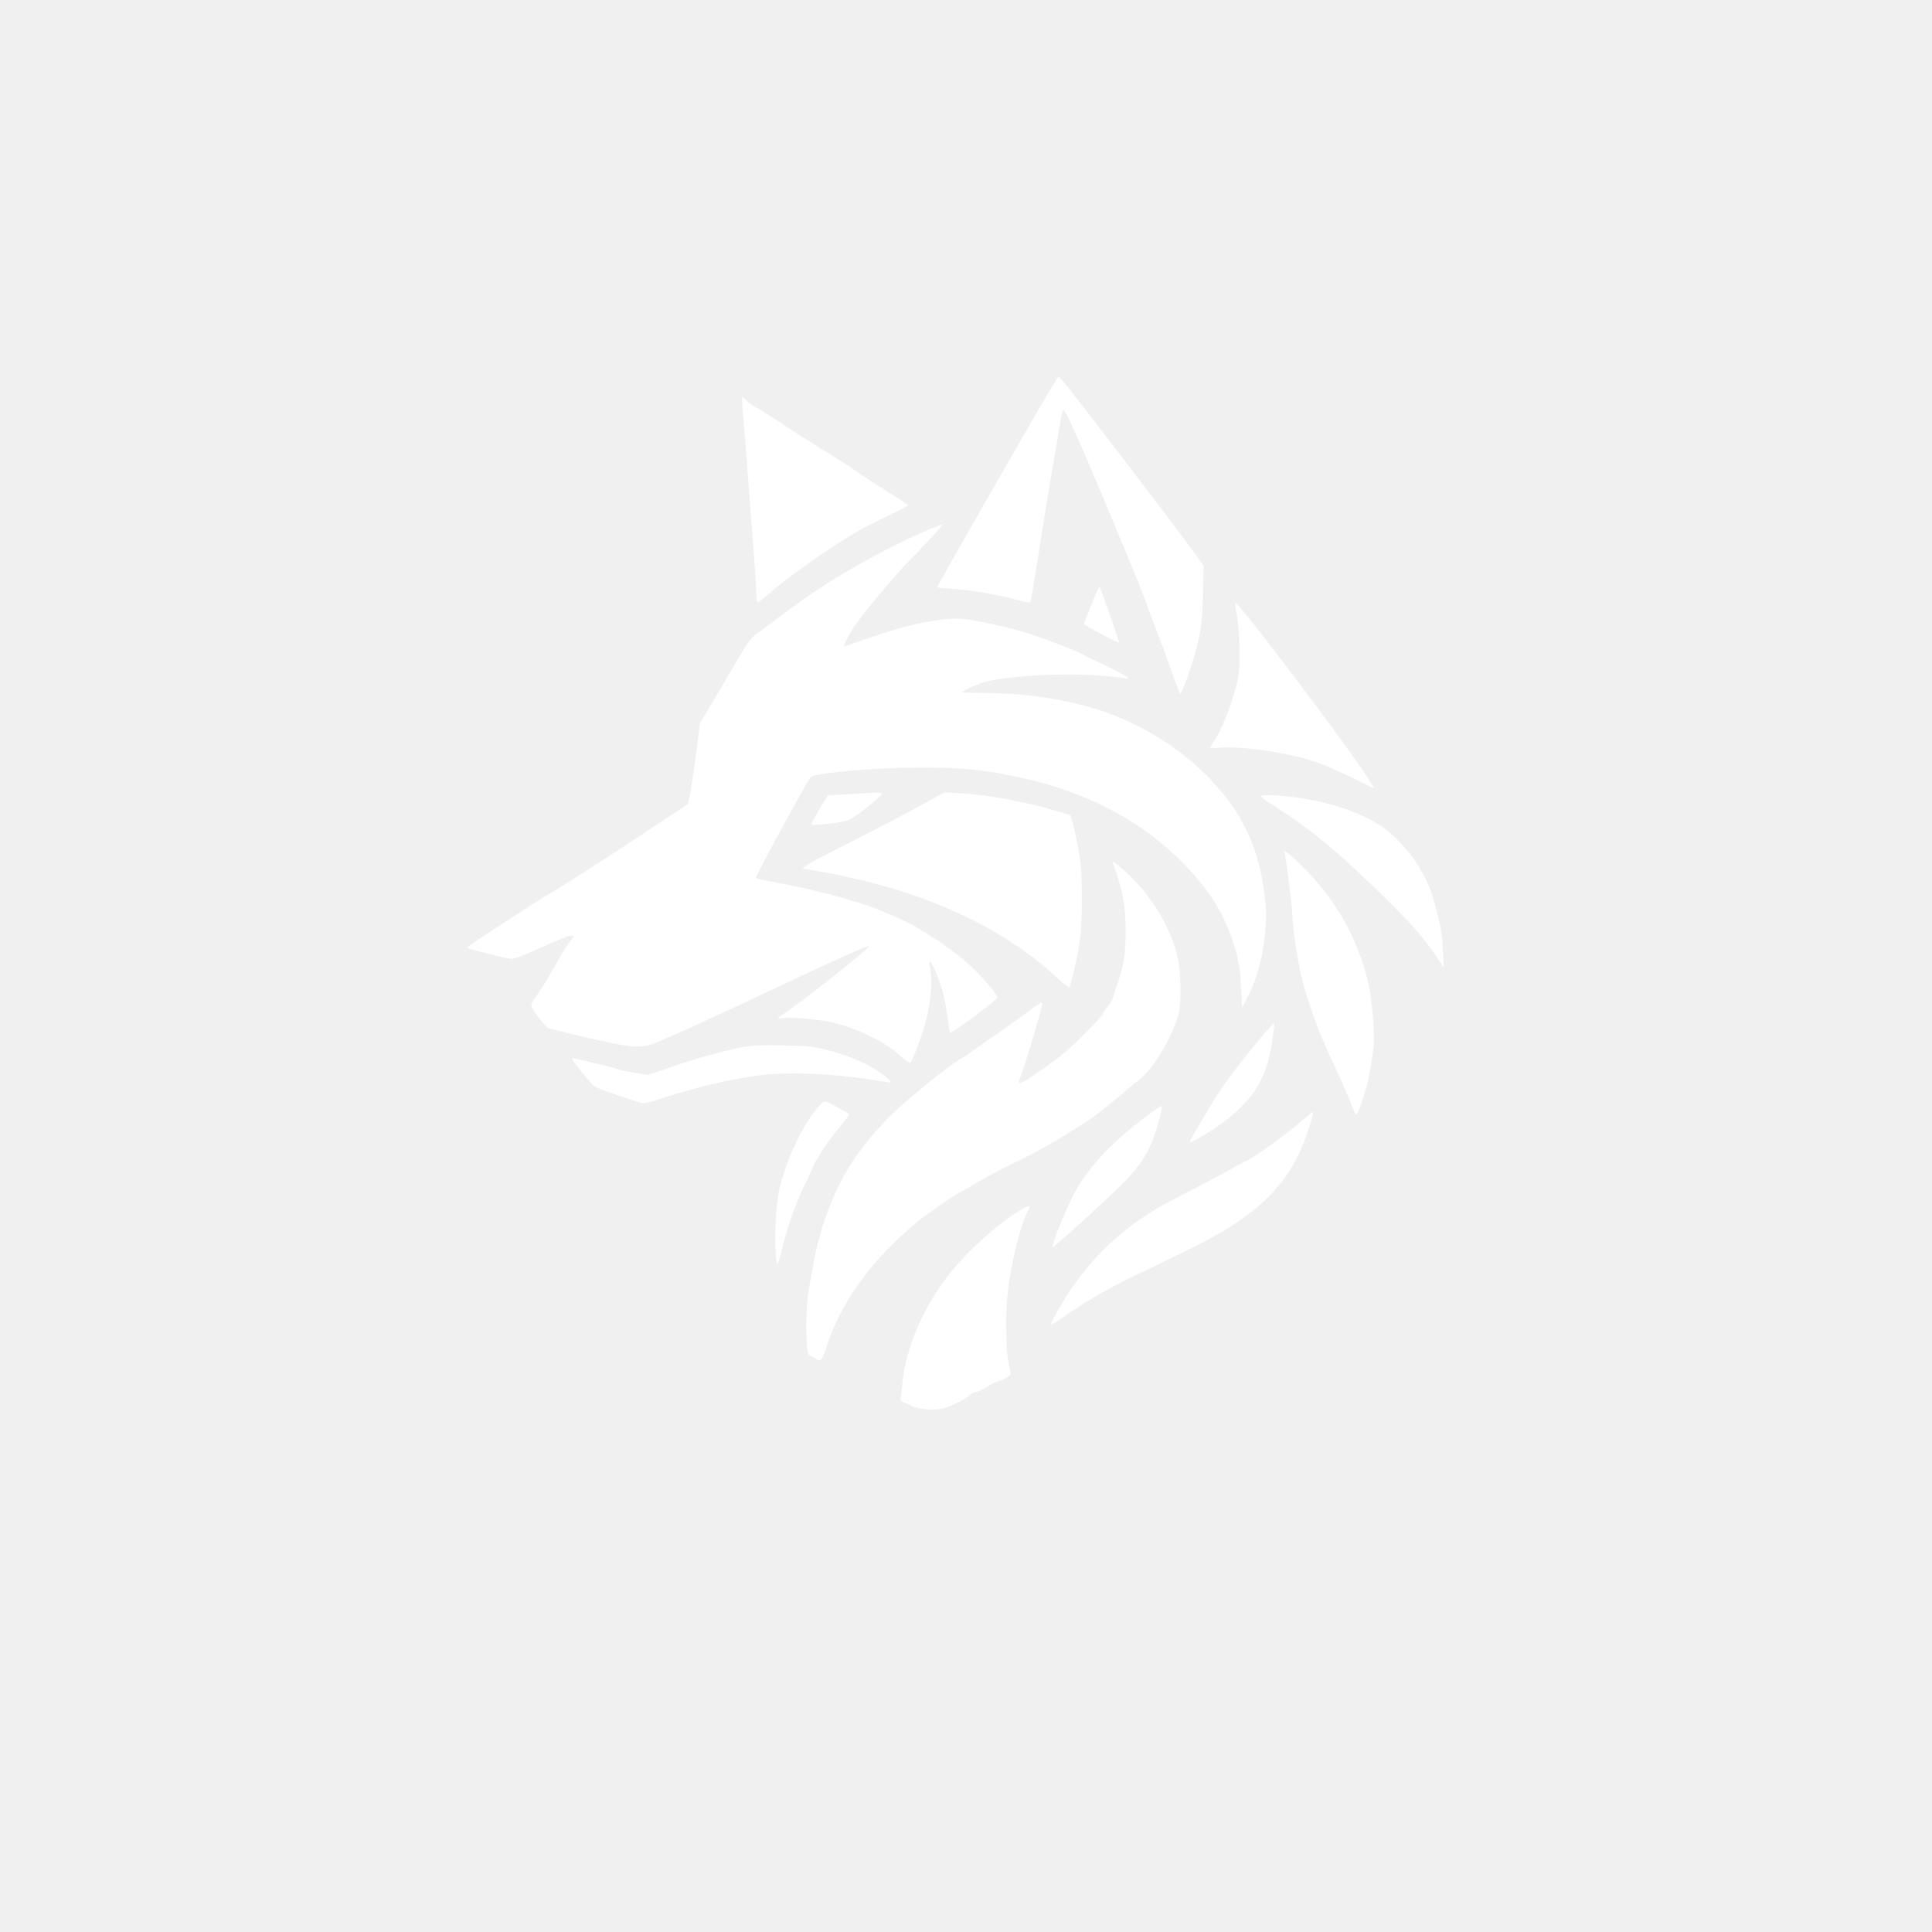
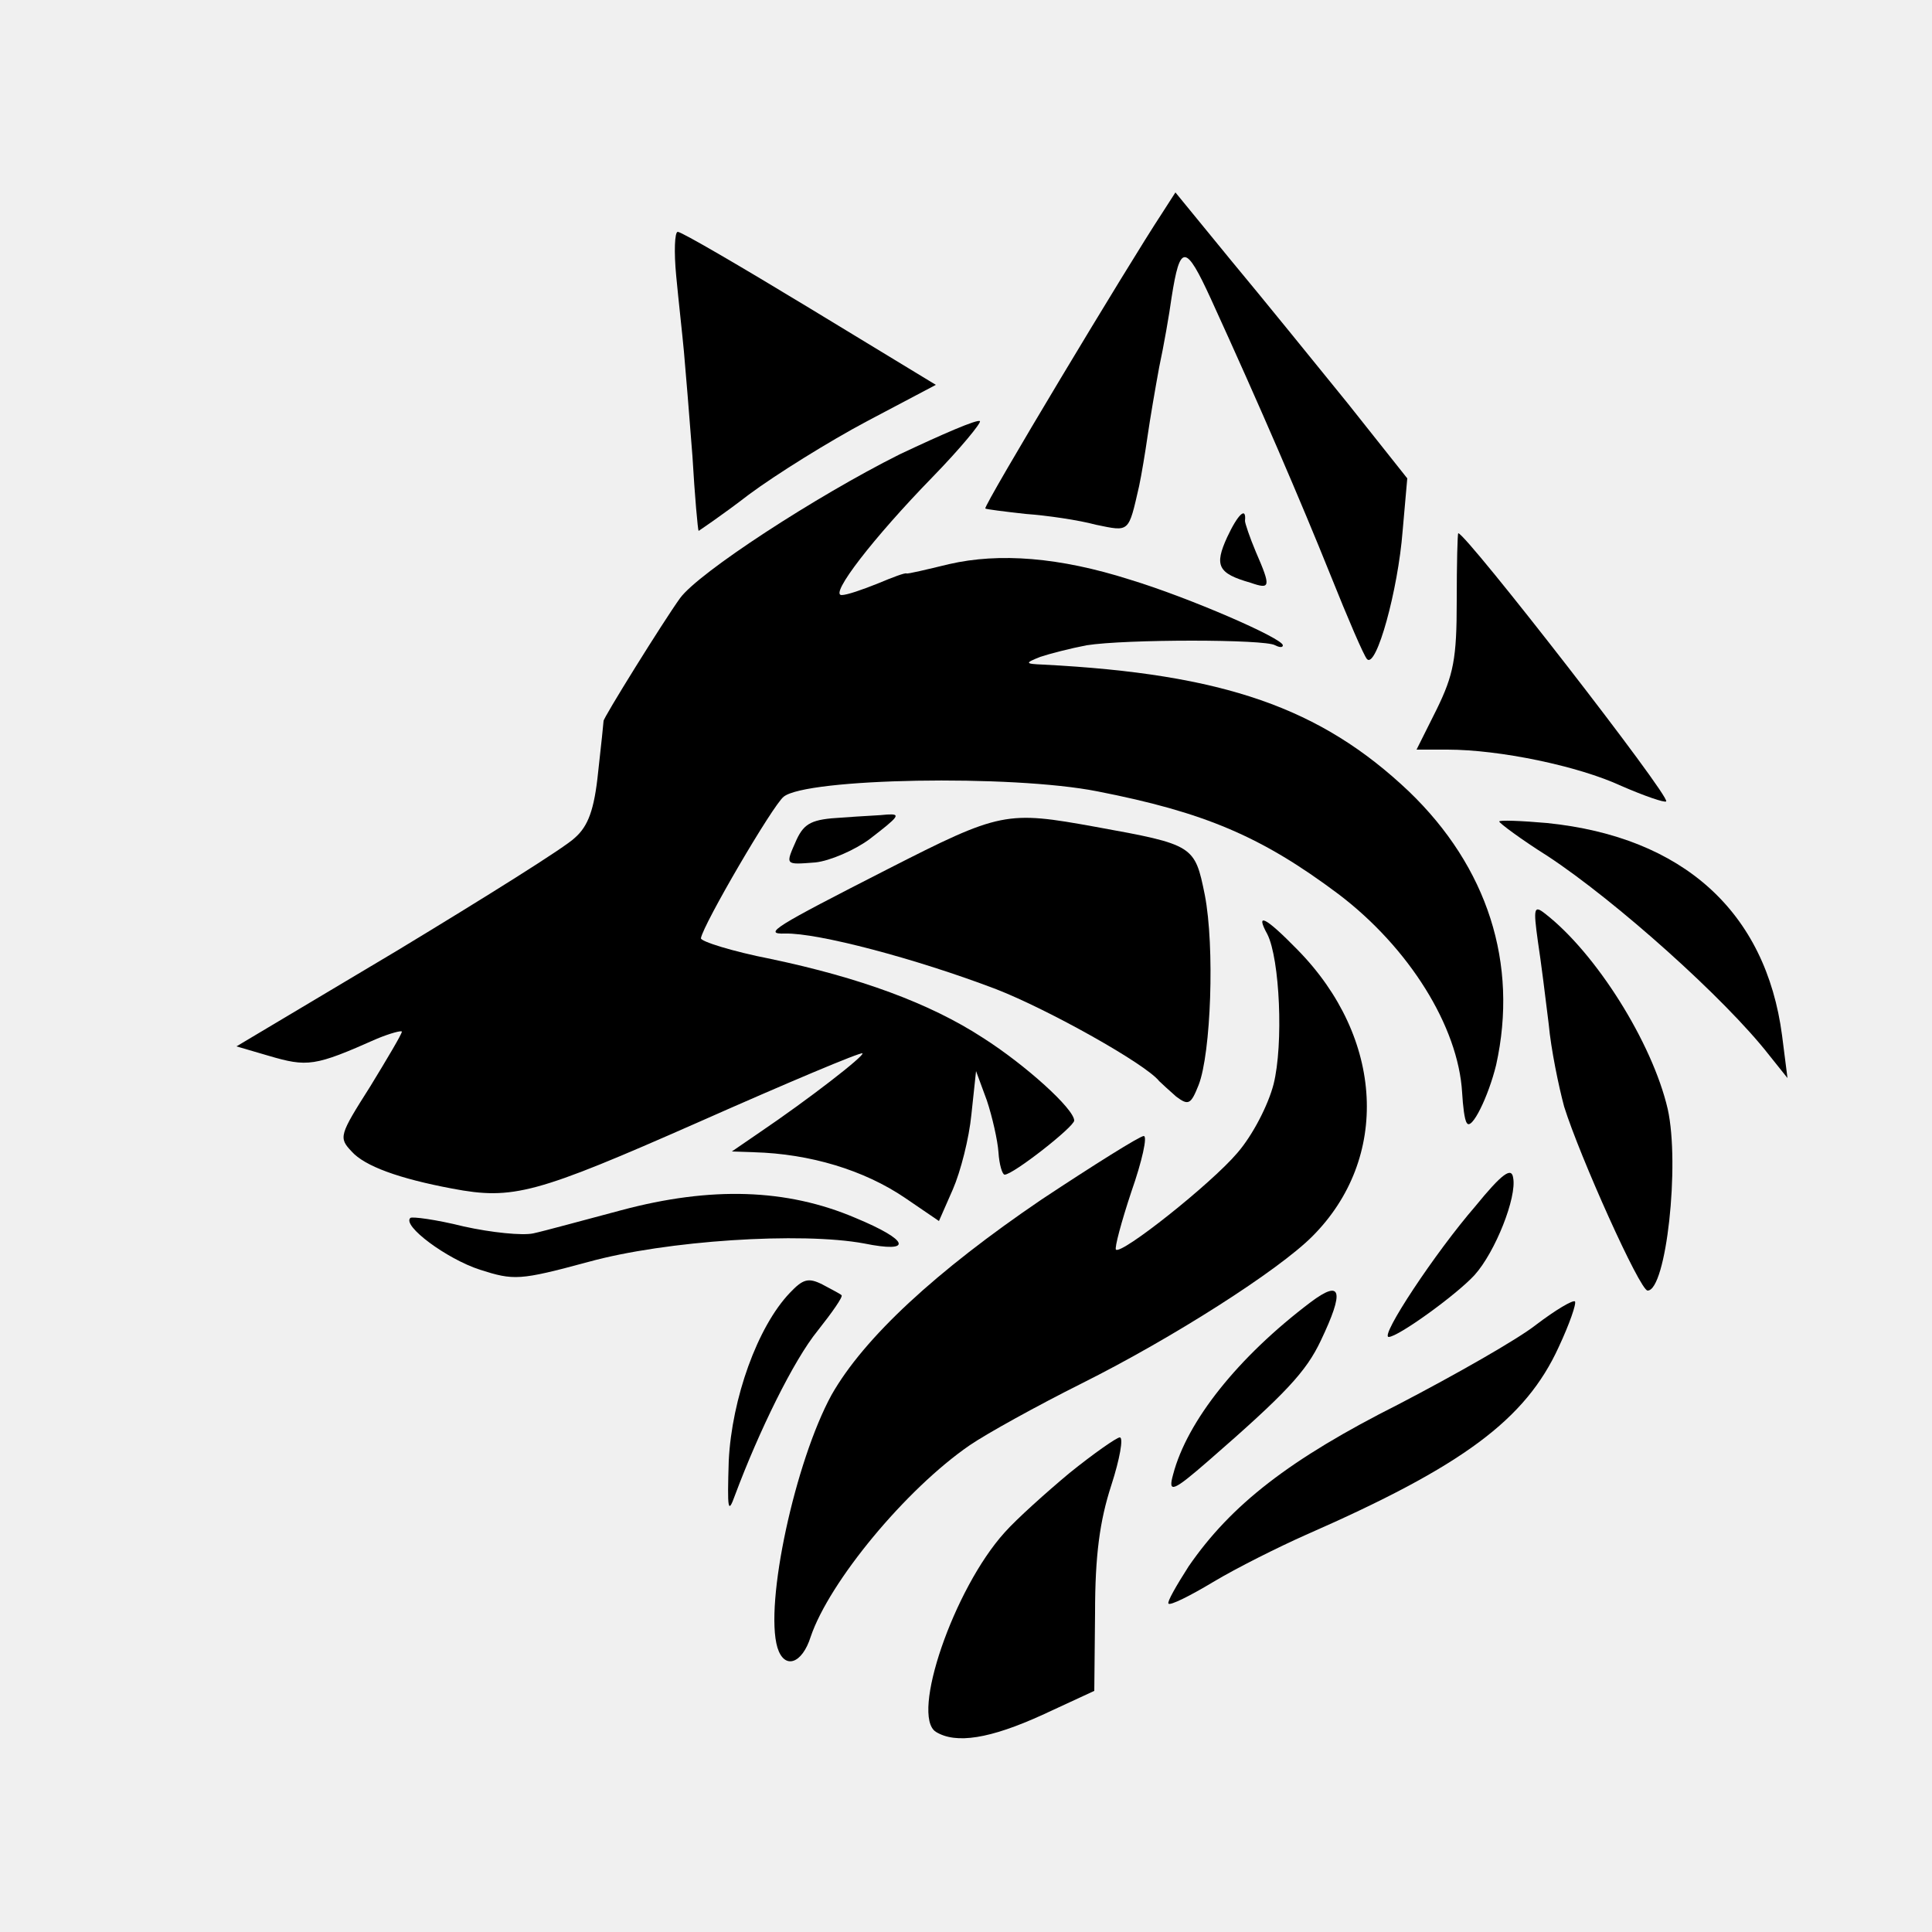
- <svg xmlns="http://www.w3.org/2000/svg" width="10667" height="10667" viewBox="0 0 10667 10667" fill="none">
-   <path fill-rule="evenodd" clip-rule="evenodd" d="M5825.56 2107.57C5782.72 2176.39 5755.23 2223.14 5651.35 2403.98C5640.01 2423.72 5588.89 2512.6 5537.75 2601.47C5408.25 2826.53 5416.15 2812.71 5288.73 3037.36C5225.55 3148.72 5173.87 3241.19 5173.87 3242.84C5173.87 3244.5 5210.53 3248.14 5255.33 3250.95C5357.15 3257.34 5478.66 3277.15 5586.86 3305.01C5632.71 3316.82 5674.11 3326.55 5678.87 3326.64C5690.16 3326.85 5693.24 3314.04 5715.37 3174.73C5725.61 3110.25 5746.07 2981.55 5760.83 2888.73C5775.6 2795.91 5799.42 2652.1 5813.76 2569.15C5828.11 2486.2 5845.6 2381.76 5852.63 2337.04C5859.66 2292.33 5868.17 2258.4 5871.53 2261.64C5885.5 2275.11 5929.77 2369.43 6008.49 2553.42C6130.27 2838.07 6298.11 3243.59 6318.17 3301.67C6327.73 3329.32 6355.59 3403.65 6380.1 3466.84C6404.6 3530.04 6444.16 3637.44 6468 3705.51C6491.85 3773.58 6513.38 3829.32 6515.85 3829.39C6524.12 3829.61 6567.6 3715.39 6590.74 3632.65C6632.2 3484.39 6637.65 3446.63 6641.6 3280.12L6645.35 3122.13L6578.35 3031.1C6498.8 2923.04 6276.12 2629.5 6132.54 2443.47C6076.15 2370.4 5997.65 2268.6 5958.12 2217.26C5918.59 2165.91 5876.85 2113.37 5865.38 2100.52L5844.51 2077.15L5825.56 2107.57ZM4097.96 2224.82C4098.03 2244.36 4101.31 2289.43 4105.25 2324.98C4109.18 2360.53 4119.46 2488.18 4128.09 2608.65C4136.72 2729.12 4150.43 2910.09 4158.53 3010.82C4166.63 3111.54 4173.9 3223.83 4174.69 3260.37C4175.47 3296.91 4179.32 3326.8 4183.24 3326.8C4187.15 3326.8 4215.47 3304.58 4246.16 3277.42C4306.42 3224.09 4441.63 3123.16 4544.92 3054.41C4719.04 2938.5 4762.51 2913.77 4933.28 2833.4C4978.09 2812.31 5014.63 2792.7 5014.49 2789.83C5014.36 2786.95 4972.58 2758.85 4921.66 2727.39C4835.95 2674.43 4748.87 2617.78 4730.38 2602.96C4721.65 2595.97 4608.95 2524.19 4450.2 2424.51C4391.85 2387.88 4313.59 2337.57 4276.28 2312.72C4238.99 2287.86 4194.95 2260.38 4178.43 2251.64C4161.92 2242.91 4137.03 2225.31 4123.12 2212.53L4097.83 2189.3L4097.96 2224.82ZM5105.67 2933.92C4871.38 3036.09 4605.62 3186.14 4417.6 3322.4C4378.83 3350.5 4334.5 3382.58 4319.08 3393.71C4303.67 3404.83 4282.54 3421.03 4272.12 3429.71C4261.7 3438.4 4228.7 3462.69 4198.79 3483.7C4146.45 3520.47 4141.73 3526.37 4072.88 3641.59C4033.55 3707.42 3988.38 3783.91 3972.52 3811.56C3956.66 3839.21 3925.98 3890.91 3904.35 3926.46L3865.02 3991.1L3848.12 4123.95C3825.42 4302.56 3804.11 4434.04 3796.87 4440.19C3793.6 4442.98 3748.3 4473.03 3696.21 4506.99C3644.11 4540.94 3572.5 4588.33 3537.07 4612.3C3428.16 4685.99 3080.61 4908.78 3044.52 4928.04C3012.51 4945.13 2971.72 4971.2 2695.98 5150.92C2635.57 5190.29 2585.08 5225.51 2583.79 5229.19C2581.07 5236.91 2578.25 5235.99 2706.7 5269.22C2760.55 5283.15 2813.97 5294.54 2825.4 5294.54C2836.83 5294.54 2881.43 5278.77 2924.51 5259.5C3109.81 5176.58 3139.39 5164.71 3155.67 5166.73C3172.74 5168.85 3172.7 5169.05 3150.44 5193.11C3138.1 5206.44 3105.38 5258.15 3077.73 5308.01C3024.81 5403.47 2998.53 5446.28 2954.92 5508.16C2932.02 5540.66 2929.53 5548.21 2936.74 5563.21C2950.32 5591.47 3014.32 5671.13 3028.05 5676.89C3035.02 5679.81 3132.8 5703.69 3245.33 5729.95C3460.95 5780.26 3520.17 5787.04 3588.34 5769.19C3629.13 5758.52 3947.23 5614.16 4325.16 5434.81C4611.53 5298.93 4792.89 5218.36 4799.13 5224.26C4806.78 5231.52 4424.72 5533.73 4328.89 5596.21C4310.17 5608.41 4294.85 5619.98 4294.85 5621.89C4294.85 5623.82 4311.07 5623.35 4330.88 5620.86C4374 5615.44 4518.98 5628.25 4589.2 5643.68C4718.15 5672.02 4864.82 5740.49 4950.33 5812.26C4987.52 5843.47 5020.83 5869.07 5024.28 5869.07C5030.47 5869.07 5056.86 5806.09 5088.98 5714.66C5126.73 5607.21 5147.89 5471.11 5140.07 5386.1C5137.16 5354.5 5132.98 5324.2 5130.78 5318.78C5128.58 5313.35 5130.09 5308.91 5134.12 5308.91C5144.47 5308.91 5185.27 5403.8 5203.92 5471.22C5212.54 5502.42 5224.63 5566.43 5230.78 5613.47C5236.93 5660.51 5243.42 5700.39 5245.22 5702.08C5252.82 5709.29 5507.34 5519.85 5507.22 5507.07C5507.09 5492.53 5428.79 5399.12 5371.19 5344.78C5308.91 5286.03 5211.31 5211.78 5139.77 5168.75C5114.77 5153.71 5080.17 5132.27 5062.89 5121.11C5022.51 5095.03 4886.84 5034.58 4796.6 5002.44C4670.41 4957.51 4439.18 4899.22 4270.23 4869.73C4217.09 4860.46 4173.61 4850.01 4173.61 4846.5C4173.6 4831.77 4465.88 4294.62 4476.97 4289C4524.59 4264.85 4832.57 4238.46 5071.57 4238.05C5322.64 4237.62 5438.53 4249.42 5651.13 4297.08C5990.39 4373.12 6272.23 4517.1 6492.41 4726.83C6655.69 4882.37 6749.28 5022.04 6805.42 5194C6839.26 5297.62 6846.37 5337.89 6852.9 5463.02L6858.14 5563.26L6883.61 5515.36C6962.67 5366.75 7003.04 5151.21 6985.3 4972.44C6965.98 4777.65 6915.97 4625.71 6821.77 4475.61C6811.06 4458.55 6769.94 4401.29 6765.22 4396.85C6763.11 4394.88 6741.63 4370.1 6717.48 4341.78C6557.44 4154.15 6300.47 3989.77 6047.81 3913.42C5866.02 3858.48 5652.93 3827.16 5456.15 3826.44C5375.92 3826.16 5310.27 3824.3 5310.27 3822.31C5310.27 3817.01 5368.52 3789.32 5416.36 3771.87C5522.91 3733.02 5881.01 3711.76 6093.09 3731.71C6158.96 3737.9 6216.07 3744.85 6220.02 3747.16C6223.96 3749.47 6227.06 3748.75 6226.9 3745.55C6226.48 3736.6 6170.53 3705.08 6087 3666.71C6045.32 3647.56 5999.28 3624.96 5984.7 3616.47C5946.35 3594.17 5787.17 3532.45 5680.75 3498.61C5573.87 3464.62 5390.13 3423.8 5314.06 3417.13C5203.27 3407.42 5010.73 3446.89 4795.36 3523.48C4722.63 3549.33 4661.96 3569.39 4660.53 3568.04C4656.2 3563.92 4694.08 3490.29 4716.8 3458.66C4763.65 3393.42 4815.74 3327.41 4866.59 3268.83C4895.97 3234.97 4931.95 3193.24 4946.54 3176.08C4961.13 3158.93 4976.47 3141.39 4980.64 3137.09C5137.36 2975.58 5210.73 2895.91 5202.77 2895.91C5197.29 2895.91 5153.59 2913.01 5105.67 2933.92ZM6065.84 3245.53C6057.31 3258.94 5984.7 3437.28 5984.81 3444.56C5984.92 3452.18 6173.6 3552.35 6178.71 3547.5C6181.09 3545.24 6076.71 3246.72 6071.87 3241.94C6070.61 3240.69 6067.89 3242.31 6065.84 3245.53ZM6821.33 3348.35C6838.3 3450.48 6842.8 3502.61 6843.32 3603.29C6843.81 3700.45 6841.24 3728.18 6826.63 3782.82C6792.01 3912.3 6745.54 4028.17 6702.11 4093.29C6690.97 4110 6681.85 4125.81 6681.85 4128.43C6681.85 4131.04 6702.15 4131.17 6726.96 4128.72C6855.2 4116.01 7141.41 4159.8 7286.09 4214.27C7343.35 4235.83 7516.72 4315.76 7555.57 4338.51C7570.99 4347.54 7583.5 4352.25 7583.38 4348.97C7582.69 4331.09 7420.82 4102.02 7226.45 3843.87C7189.28 3794.5 7150.47 3742.79 7140.22 3728.97C7129.96 3715.14 7107.03 3685.2 7089.26 3662.42C7071.49 3639.64 7028.1 3583.08 6992.84 3536.74C6932.16 3457 6851.28 3357.61 6827.83 3333.98C6818.54 3324.62 6817.69 3326.49 6821.33 3348.35ZM4719.21 4382.85C4679.61 4385.71 4630.17 4388.48 4609.33 4389L4571.44 4389.92L4543.73 4434.68C4528.5 4459.3 4507.13 4496.41 4496.25 4517.14C4473.04 4561.36 4465.47 4558.73 4583.07 4547.29C4630 4542.73 4671.8 4534.39 4688.74 4526.2C4732.43 4505.07 4870.76 4394.75 4870.76 4381.03C4870.76 4374.6 4825.45 4375.15 4719.21 4382.85ZM5079.15 4449.17C5004.13 4490.11 4888.19 4551.39 4821.51 4585.35C4754.82 4619.31 4674.69 4660.24 4643.43 4676.3C4612.17 4692.37 4560.42 4718.97 4528.44 4735.4C4496.45 4751.85 4461.23 4772.14 4450.17 4780.5L4430.07 4795.69L4512.12 4808.9C4638.22 4829.2 4860.37 4882.49 4979.42 4920.98C5327.86 5033.65 5614.35 5192.77 5831.52 5394.27C5871.61 5431.46 5903.26 5455.73 5905.08 5450.66C5911.77 5432.05 5931.36 5353.44 5942.2 5301.73C5968.43 5176.57 5972.69 5128.72 5972.56 4960.6C5972.45 4806.58 5970.31 4776.78 5952.41 4680.52C5941.4 4621.28 5927.19 4556.49 5920.82 4536.56L5909.25 4500.32L5831.41 4477.14C5655.69 4424.8 5454.06 4388.16 5291.33 4379L5215.55 4374.73L5079.15 4449.17ZM6962.23 4395.65C6962.23 4400.14 6986.96 4419.44 7017.17 4438.54C7177.42 4539.84 7283.55 4620.18 7426.92 4748.75C7492.48 4807.53 7679.16 4985.87 7704.75 5014.14C7713.52 5023.84 7738.45 5049.85 7760.13 5071.93C7819.44 5132.31 7880.83 5207.28 7927.72 5276.59C7933.07 5284.49 7945.05 5302.26 7954.34 5316.09L7971.25 5341.22L7966.79 5247.86C7964.33 5196.52 7957.36 5133.5 7951.28 5107.82C7908.8 4928.23 7894.78 4889.56 7834.54 4786C7796.67 4720.89 7715.78 4628.86 7655.6 4582.39C7560.6 4509.07 7408.14 4448.54 7234.68 4415.3C7125.59 4394.4 6962.23 4382.61 6962.23 4395.65ZM7094.02 4717.16C7104.87 4765.52 7136.52 5025.7 7136.55 5066.75C7136.59 5128.84 7169.01 5333.21 7193.21 5423.81C7204.28 5465.29 7230.42 5547.69 7251.29 5606.94C7285.52 5704.09 7310.12 5761.81 7390.56 5933.7C7413.41 5982.54 7468.05 6110.79 7480.55 6144.96C7487.74 6164.61 7495.84 6153.02 7515.25 6095.29C7552.03 5985.88 7568.32 5911.05 7583.25 5782.89C7591.79 5709.48 7575.2 5509.6 7553.09 5419.49C7492.04 5170.81 7370.92 4960.14 7182.62 4775.15C7155.18 4748.19 7122.97 4719.43 7111.04 4711.25L7089.36 4696.35L7094.02 4717.16ZM6143.83 4757.85C6143.83 4759.65 6152.42 4786.61 6162.91 4817.77C6201.86 4933.4 6214.28 5009.53 6214.9 5136.55C6215.53 5263.96 6205.75 5328.51 6171.06 5425.95C6160.93 5454.4 6150.44 5487.99 6147.73 5500.61C6145.03 5513.23 6131.11 5538.08 6116.8 5555.84C6102.49 5573.6 6090.79 5591.06 6090.79 5594.63C6090.79 5606.81 5939.09 5760.93 5874.11 5814.77C5816.36 5862.62 5689.44 5951.65 5646.28 5974.57C5626.25 5985.21 5619.98 5980.03 5628.54 5959.91C5660.48 5884.81 5762.02 5540.73 5754.38 5533.5C5752.19 5531.42 5715.31 5556.14 5672.42 5588.43C5629.53 5620.73 5553.52 5674.94 5503.51 5708.88C5453.49 5742.84 5391.63 5786.31 5366.03 5805.48C5340.43 5824.65 5317.27 5840.34 5314.55 5840.34C5296.47 5840.34 5071.06 6017.33 4962.67 6116.64C4848.61 6221.14 4751.62 6337.79 4679.58 6457.12C4594.97 6597.25 4524.03 6792.2 4492.41 6971.43C4487.53 6999.08 4476.59 7058.46 4468.09 7103.38C4452.46 7185.96 4447.17 7324.41 4455.58 7430.86C4459.12 7475.78 4461.47 7481.7 4478.38 7488.31C4488.76 7492.37 4502.42 7499.78 4508.76 7504.78C4529.04 7520.83 4540.7 7507.59 4559.57 7447.1C4639.38 7191.2 4816.1 6948.05 5075.36 6737.39C5124.07 6697.81 5296.04 6580.04 5305.13 6580.04C5307.71 6580.04 5348.29 6557.07 5395.3 6529C5442.31 6500.93 5526.81 6455.67 5583.07 6428.42C5690.36 6376.47 5698.06 6372.47 5788.34 6321.69C5846.5 6288.98 5963.11 6216.84 6022.59 6176.78C6057.31 6153.4 6176.07 6058.01 6230.97 6009.39C6247.65 5994.64 6272.39 5974.41 6285.95 5964.43C6365.12 5906.25 6470.65 5731.27 6508.04 5596.17C6522.13 5545.28 6519.86 5366.32 6504.22 5294.54C6469.95 5137.25 6375.72 4973.05 6243.19 4839.7C6213.77 4810.09 6143.83 4752.48 6143.83 4757.85ZM6975.76 5712.44C6837.35 5876.86 6737.28 6010.68 6688.4 6096.74C6675.39 6119.64 6642.59 6174.87 6615.52 6219.47C6588.45 6264.07 6568.25 6302.42 6570.64 6304.69C6578.86 6312.46 6721.73 6224.47 6783.21 6173.77C6938.63 6045.58 6996.54 5940.72 7026.44 5733.34C7032.94 5688.3 7036.86 5650.14 7035.14 5648.52C7033.44 5646.9 7006.71 5675.66 6975.76 5712.44ZM4109.19 5779.67C4031.01 5793.5 3854.43 5840.23 3771.98 5868.9C3736.56 5881.21 3678.59 5900.98 3643.16 5912.82L3578.75 5934.36L3502.97 5922.53C3461.29 5916.03 3421.81 5907.98 3415.21 5904.64C3408.63 5901.31 3354.07 5886.96 3293.97 5872.74C3233.88 5858.52 3178.74 5845.2 3171.44 5843.13C3164.15 5841.07 3158.18 5842.33 3158.18 5845.94C3158.18 5855.03 3270.75 5993.4 3283.91 6000.48C3311.47 6015.32 3537.53 6091.7 3553.89 6091.7C3564.08 6091.7 3611 6078.65 3658.16 6062.71C3815.77 6009.42 4034.61 5957.97 4193.57 5936.83C4354.68 5915.4 4630.46 5928.89 4862.56 5969.55C4927.25 5980.89 4930.44 5979.19 4897.28 5951.12C4818.99 5884.83 4699.02 5829.55 4560.13 5795.77C4481 5776.52 4458.9 5774.3 4321.37 5771.75C4208.36 5769.65 4154.4 5771.66 4109.19 5779.67ZM4521.83 6107.08C4432.09 6205.54 4336.01 6410.91 4298.87 6583.63C4283.82 6653.67 4275.43 6840.29 4283.38 6928.34C4290.2 7003.84 4290.91 7002.73 4327.06 6860.12C4353.09 6757.48 4405.34 6614 4441.31 6546.41C4451.44 6527.38 4469.11 6489.19 4480.57 6461.54C4492.05 6433.9 4505.66 6406.43 4510.82 6400.5C4515.99 6394.58 4521.51 6386.5 4523.09 6382.55C4534.46 6354.28 4588.05 6279.31 4652.9 6200.93C4672.7 6177 4688.9 6155.79 4688.9 6153.8C4688.9 6148.59 4604.33 6100.67 4573.83 6088.59C4548.15 6078.42 4547.85 6078.52 4521.83 6107.08ZM6314.33 6174.76C6134.64 6310.45 6007.89 6446.89 5932.96 6585.3C5885.7 6672.6 5803.4 6877.41 5812.22 6885.77C5816 6889.36 5982.76 6739.51 6148.44 6583.65C6294.75 6446.02 6346.57 6366.81 6392.76 6210.19C6411.89 6145.34 6418.88 6106.05 6411.29 6106.08C6407.98 6106.09 6364.34 6137 6314.33 6174.76ZM7185.78 6190.3C7109.11 6258.62 6901.46 6407.68 6882.93 6407.68C6880.53 6407.68 6864.15 6416.37 6846.52 6426.99C6807.14 6450.71 6595.22 6563.37 6507.56 6607.19C6261 6730.41 6075.65 6887.01 5927.57 7097.2C5876.55 7169.61 5803.22 7295.5 5802.97 7311.08C5802.9 7316.2 5829.25 7301.41 5861.56 7278.21C5976.53 7195.67 6129.09 7107.05 6269.73 7041.13C6409.21 6975.75 6642.35 6860.06 6704.59 6825.34C6957.27 6684.37 7102.47 6536.14 7189.68 6330.12C7218.12 6262.97 7254.97 6143.91 7248.97 6138.57C7247.56 6137.31 7219.12 6160.58 7185.78 6190.3ZM5624.03 6686.64C5525.35 6747.5 5391.31 6863.8 5290.86 6975.71C5116.6 7169.85 4999.51 7425.77 4980.65 7653.68C4978.04 7685.28 4974.18 7716.78 4972.08 7723.69C4969.36 7732.63 4974.41 7738.34 4989.6 7743.49C5001.34 7747.47 5020.25 7755.69 5031.62 7761.76C5072.48 7783.58 5172.84 7789.41 5219.34 7772.66C5281.35 7750.34 5340.72 7719.2 5356.95 7700.5C5363.87 7692.52 5377.09 7686 5386.31 7686C5395.54 7686 5423.51 7673.07 5448.48 7657.27C5473.44 7641.47 5498.98 7628.54 5505.23 7628.54C5520.53 7628.54 5573.93 7599.67 5578.22 7589.08C5580.11 7584.41 5576.9 7561.5 5571.09 7538.14C5555.47 7475.4 5549.94 7309.56 5559.37 7186.29C5572.68 7012.33 5629.61 6768.89 5677.52 6681.08C5694.23 6650.45 5680.36 6651.9 5624.03 6686.64Z" fill="white" />
+ <svg xmlns="http://www.w3.org/2000/svg" version="1.0" width="250pt" height="250pt" viewBox="0 0 250 250" preserveAspectRatio="xMidYMid meet">
+   <g transform="translate(0,250) scale(0.1,-0.1)" fill="#000000" stroke="none">
+     <path d="M1503 2223 c-41 -62 -231 -378 -228 -381 1 -1 25 -4 52 -7 28 -2 69 -8 91 -14 44 -9 42 -11 56 50 3 14 8 44 11 65 3 21 10 62 15 89 6 28 13 68 16 90 11 70 18 70 51 -2 64 -140 116 -261 155 -358 22 -55 43 -104 47 -108 12 -12 40 89 46 166 l6 68 -77 97 c-43 53 -111 137 -151 185 l-72 88 -18 -28z" />
+     <path d="M875 2143 c3 -32 8 -76 10 -98 2 -22 7 -83 11 -135 3 -52 7 -96 8 -97 0 0 30 20 65 47 35 26 104 69 153 95 l89 47 -163 99 c-89 54 -166 99 -171 99 -4 0 -5 -26 -2 -57z" />
+     <path d="M1164 1912 c-108 -54 -260 -153 -284 -186 -21 -29 -100 -156 -99 -159 0 -1 -3 -31 -7 -66 -5 -49 -13 -70 -30 -85 -12 -12 -116 -77 -230 -146 l-208 -124 41 -12 c51 -15 60 -14 141 22 17 7 32 11 32 9 0 -3 -19 -35 -41 -71 -40 -63 -41 -66 -24 -84 17 -19 61 -35 130 -48 79 -15 108 -7 319 86 115 51 210 91 212 89 3 -3 -69 -59 -134 -103 l-35 -24 29 -1 c72 -2 142 -23 195 -59 l44 -30 18 41 c10 23 21 66 24 97 l6 56 14 -38 c7 -21 14 -52 15 -67 1 -16 5 -29 8 -29 11 0 90 62 90 70 0 15 -63 72 -118 107 -69 45 -160 78 -274 102 -51 10 -92 23 -91 27 3 18 93 172 107 183 29 24 295 29 406 7 138 -27 212 -58 312 -133 91 -69 155 -171 160 -257 1 -17 3 -35 6 -39 6 -11 28 34 38 75 29 131 -11 256 -113 354 -114 108 -239 152 -473 164 -24 1 -24 2 -4 10 12 4 39 11 60 15 50 8 232 8 244 0 6 -3 10 -3 10 0 0 9 -122 62 -198 85 -91 29 -169 35 -234 20 -29 -7 -54 -13 -55 -12 -2 1 -18 -5 -37 -13 -20 -8 -40 -15 -47 -15 -16 0 41 74 118 153 36 37 63 70 61 72 -3 3 -49 -17 -104 -43z" />
+     <path d="M1588 1805 c-17 -37 -12 -47 30 -59 26 -9 27 -6 7 40 -8 19 -14 37 -14 40 2 19 -9 9 -23 -21z" />
+     <path d="M1885 1722 c0 -74 -4 -95 -26 -140 l-26 -52 40 0 c67 0 169 -21 225 -47 30 -13 56 -22 58 -20 6 6 -259 347 -269 347 -1 0 -2 -39 -2 -88z" />
+     <path d="M1089 1442 c-38 -2 -48 -7 -58 -28 -15 -34 -16 -33 24 -30 19 2 51 16 70 30 39 30 41 33 23 32 -7 -1 -34 -2 -59 -4z" />
+     <path d="M1148 1375 c-145 -74 -162 -84 -132 -83 42 1 168 -32 273 -72 67 -26 194 -97 211 -119 3 -3 13 -12 22 -20 16 -12 19 -10 29 15 16 41 21 179 8 246 -13 64 -14 65 -141 88 -116 21 -123 20 -270 -55z" />
+     <path d="M1940 1437 c0 -2 28 -23 63 -45 88 -58 229 -184 286 -257 l24 -30 -7 55 c-21 160 -128 257 -304 275 -34 3 -62 4 -62 2z" />
+     <path d="M1990 1282 c4 -26 10 -74 14 -107 3 -33 13 -81 20 -107 20 -64 98 -238 108 -238 24 0 42 163 26 235 -20 86 -93 202 -159 253 -14 11 -15 7 -9 -36z" />
+     <path d="M1640 1291 c16 -32 21 -142 8 -194 -7 -27 -27 -66 -47 -89 -34 -40 -150 -132 -157 -125 -2 2 7 36 20 75 14 40 21 72 16 72 -5 0 -64 -37 -132 -82 -137 -93 -230 -179 -272 -253 -47 -86 -87 -270 -70 -327 9 -29 32 -21 43 14 24 71 123 191 206 248 22 15 87 51 145 80 118 59 254 146 298 190 101 101 93 257 -19 371 -42 43 -55 49 -39 20z" />
+     <path d="M1909 939 c-52 -60 -124 -169 -112 -169 12 0 87 54 111 80 27 30 55 101 50 126 -2 14 -14 6 -49 -37z" />
+     <path d="M804 934 c-49 -13 -100 -27 -114 -30 -14 -3 -54 1 -90 9 -36 9 -67 13 -69 11 -11 -10 47 -53 90 -67 44 -14 51 -14 140 10 101 28 276 39 357 24 64 -13 59 4 -11 33 -89 38 -187 41 -303 10z" />
+     <path d="M1022 827 c-42 -44 -75 -137 -79 -217 -2 -64 -1 -70 8 -45 31 83 76 175 107 213 19 24 33 44 31 46 -2 2 -14 8 -25 14 -18 9 -25 7 -42 -11z" />
+     <path d="M1696 815 c-94 -71 -160 -154 -178 -223 -7 -25 0 -22 46 18 100 87 126 115 145 155 31 65 27 80 -13 50z" />
+     <path d="M1988 786 c-24 -19 -105 -65 -178 -103 -141 -71 -217 -130 -272 -210 -16 -25 -28 -46 -26 -48 2 -3 28 10 58 28 30 18 84 45 120 61 203 89 284 149 327 243 14 30 23 56 21 59 -3 2 -25 -11 -50 -30z" />
+     <path d="M1384 594 c-30 -25 -69 -60 -84 -77 -66 -73 -122 -237 -89 -258 26 -16 70 -9 138 22 l67 31 1 101 c0 74 6 119 21 165 11 34 16 62 11 62 -4 0 -34 -21 -65 -46z" />
+   </g>
</svg>
